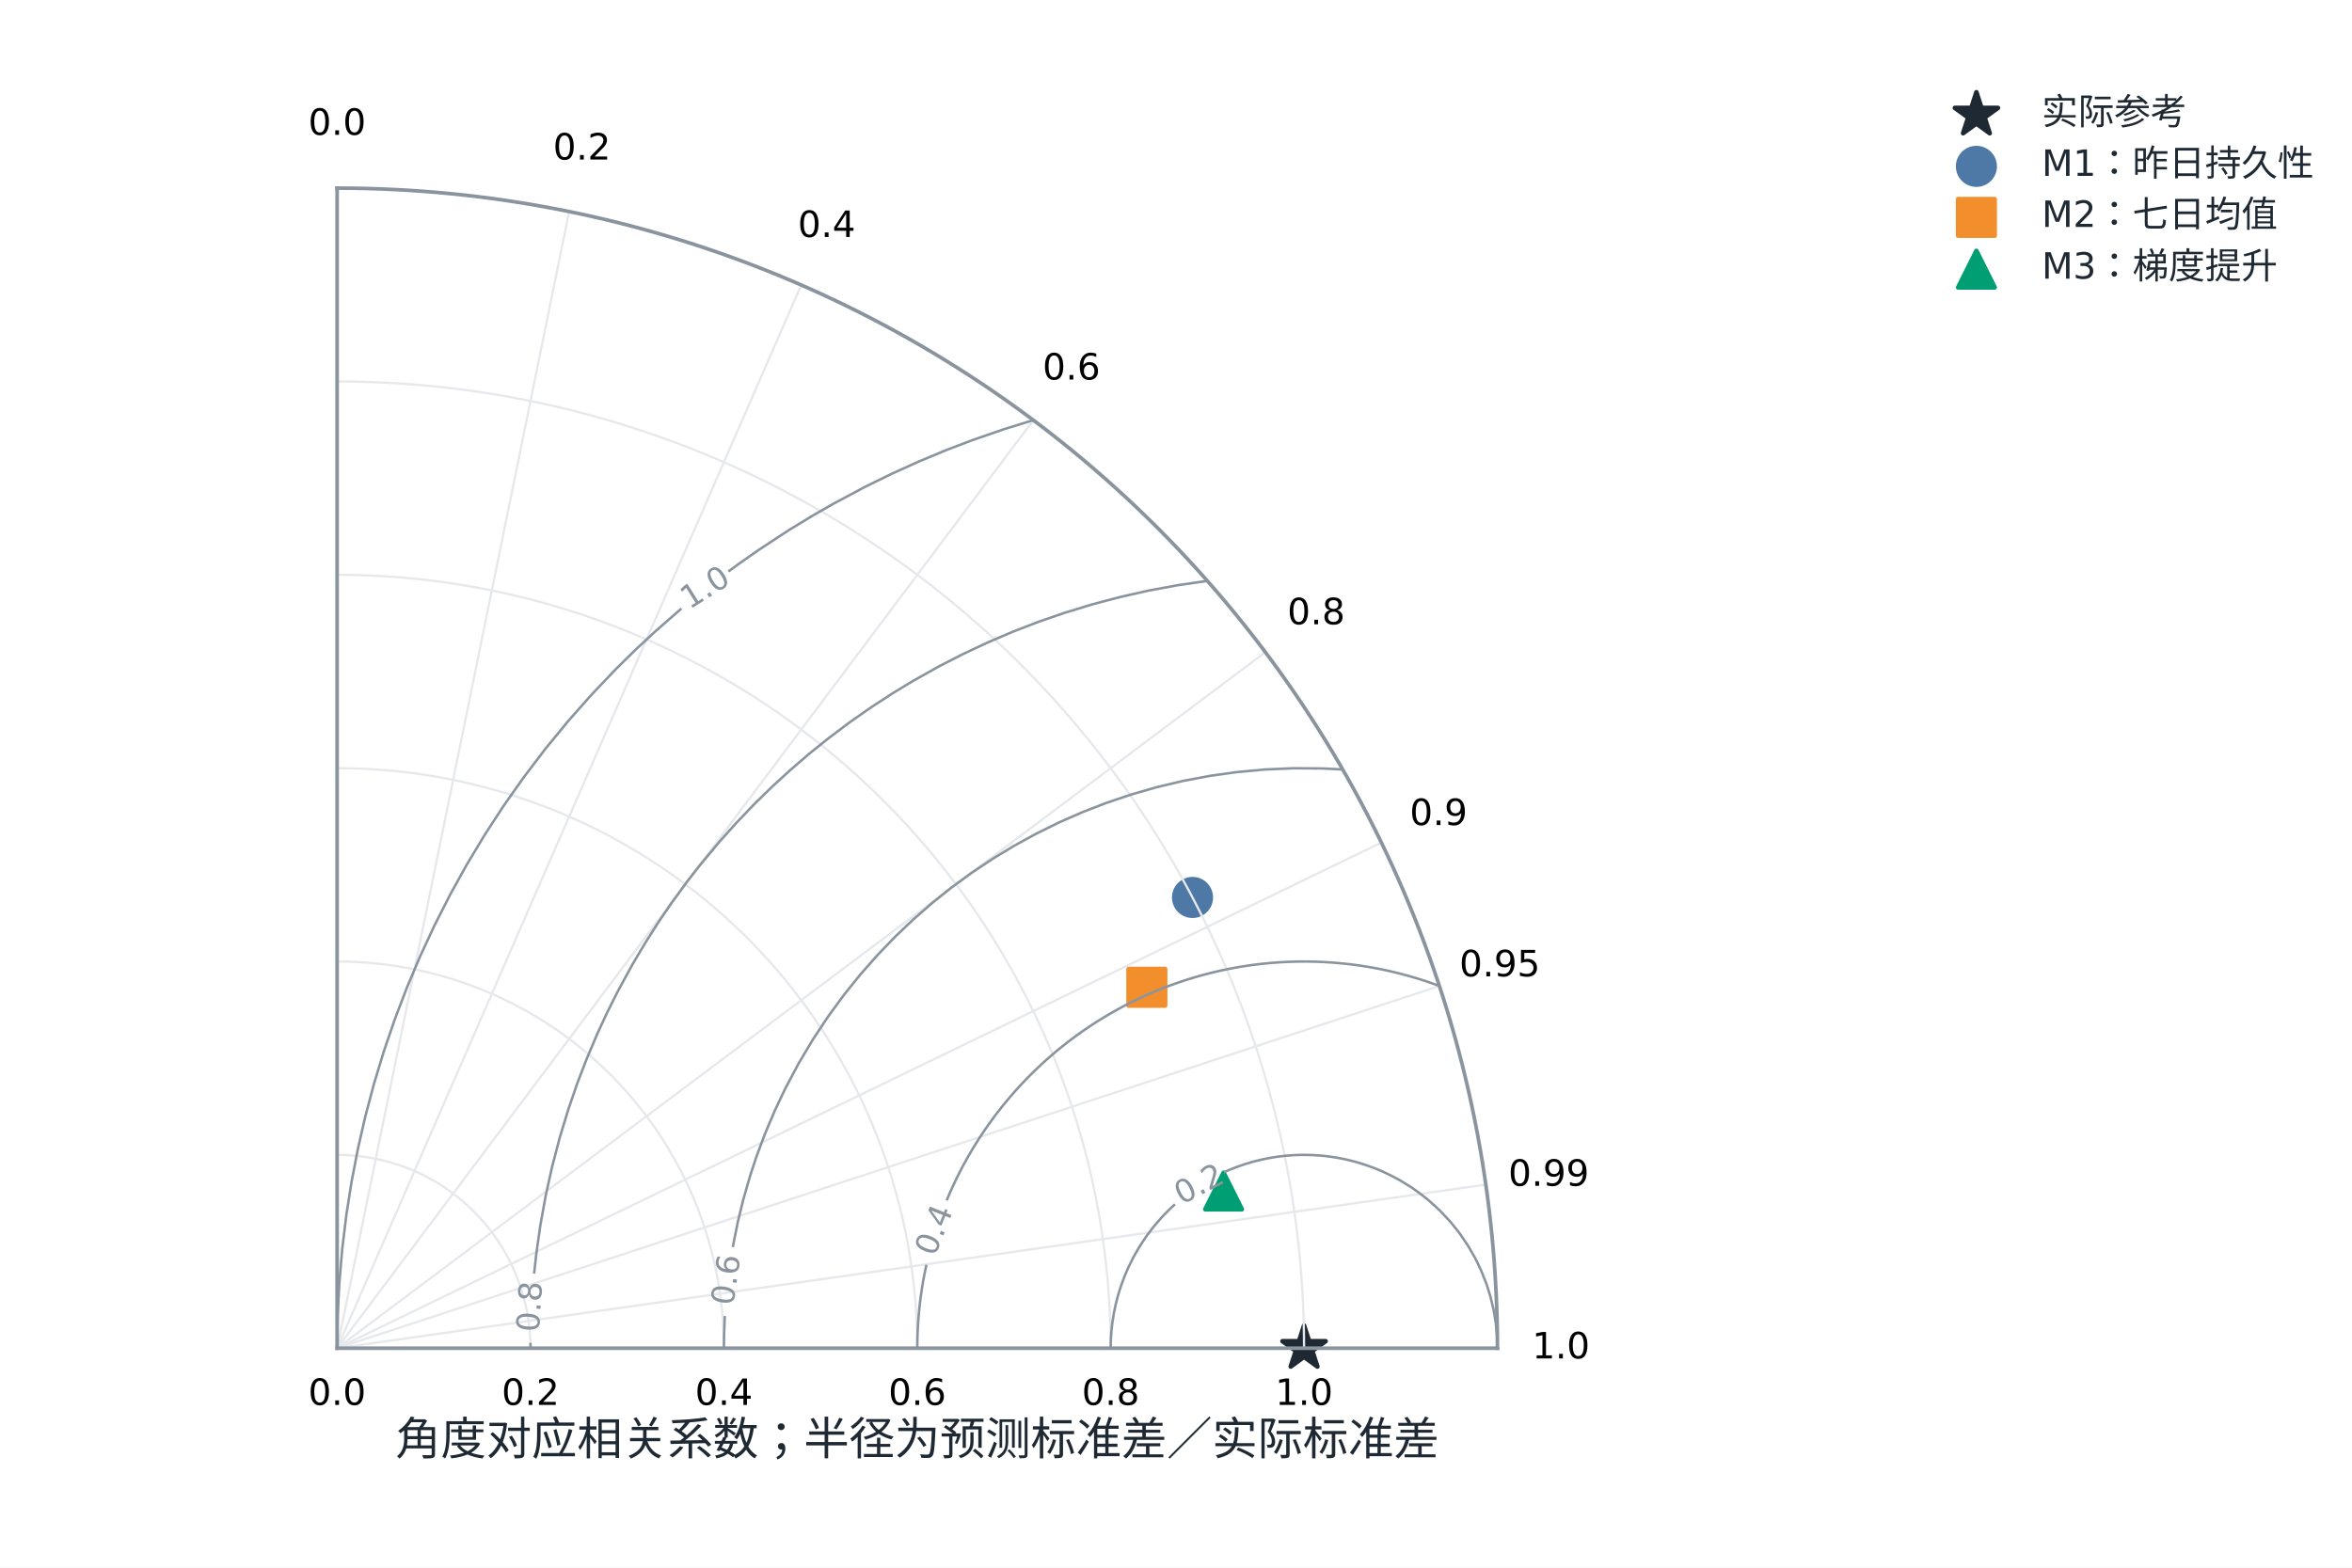
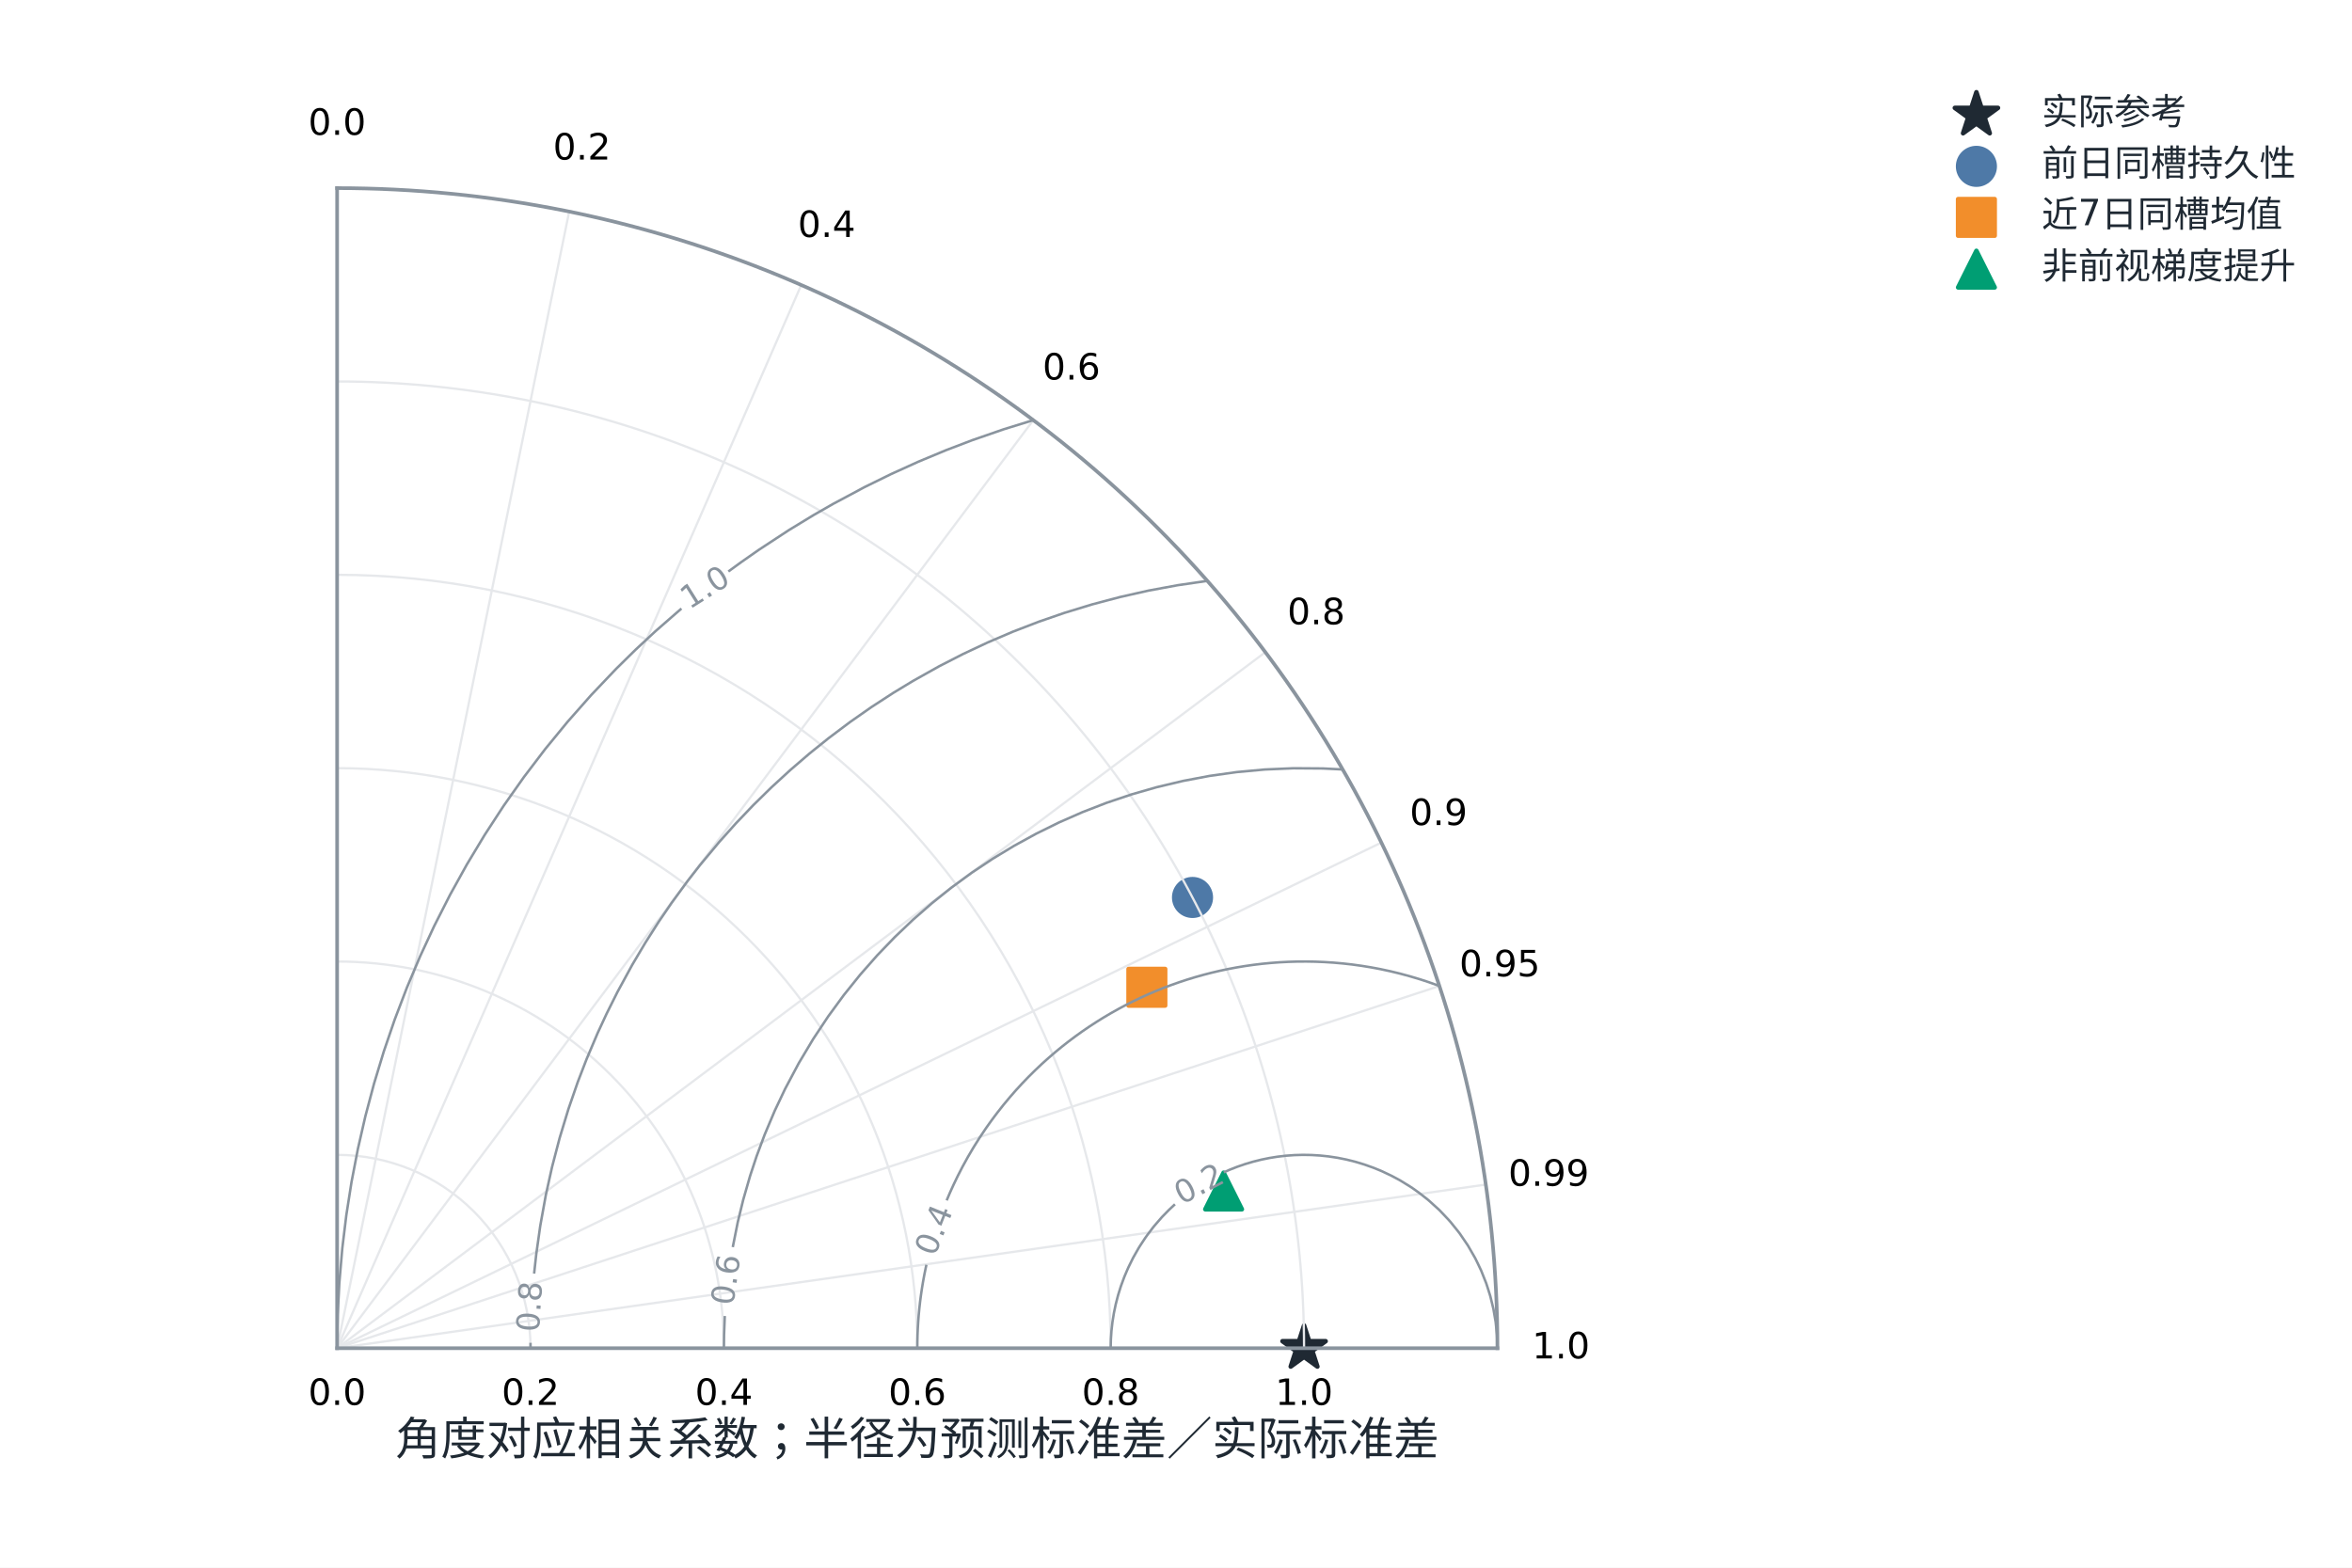
<svg xmlns="http://www.w3.org/2000/svg" xmlns:xlink="http://www.w3.org/1999/xlink" width="518.4pt" height="345.6pt" viewBox="0 0 518.4 345.6" version="1.1">
  <defs>
    <style type="text/css">*{stroke-linejoin: round; stroke-linecap: butt}</style>
  </defs>
  <g id="figure_1">
    <g id="patch_1">
      <path d="M 0 345.6  L 518.4 345.6  L 518.4 0  L 0 0  z " style="fill: #ffffff" />
    </g>
    <g id="axes_1">
      <g id="patch_2">
        <path d="M 330.048 297.216  C 330.048 229.414 303.085 164.321 255.142 116.378  C 207.199 68.435 142.106 41.472 74.304 41.472  L 74.304 297.216  C 74.304 297.216 74.304 297.216 74.304 297.216  C 74.304 297.216 74.304 297.216 74.304 297.216  z " style="fill: #ffffff" />
      </g>
      <g id="PathCollection_1">
        <defs>
          <path id="mac7d2b2b03" d="M 0 -5  L -1.123 -1.545  L -4.755 -1.545  L -1.816 0.59  L -2.939 4.045  L -0 1.91  L 2.939 4.045  L 1.816 0.59  L 4.755 -1.545  L 1.123 -1.545  z " style="stroke: #1f2933" />
        </defs>
        <g>
          <use xlink:href="#mac7d2b2b03" x="287.425" y="297.216" style="fill: #1f2933; stroke: #1f2933" />
        </g>
      </g>
      <g id="PathCollection_2">
        <defs>
          <path id="mc7a16e6bc1" d="M 0 4.031  C 1.069 4.031 2.094 3.606 2.85 2.85  C 3.606 2.094 4.031 1.069 4.031 0  C 4.031 -1.069 3.606 -2.094 2.85 -2.85  C 2.094 -3.606 1.069 -4.031 0 -4.031  C -1.069 -4.031 -2.094 -3.606 -2.85 -2.85  C -3.606 -2.094 -4.031 -1.069 -4.031 0  C -4.031 1.069 -3.606 2.094 -2.85 2.85  C -2.094 3.606 -1.069 4.031 0 4.031  z " style="stroke: #4e79a7" />
        </defs>
        <g clip-path="url(#pb371a5291f)">
          <use xlink:href="#mc7a16e6bc1" x="262.84" y="197.847" style="fill: #4e79a7; stroke: #4e79a7" />
        </g>
      </g>
      <g id="PathCollection_3">
        <defs>
          <path id="mc68ea82f82" d="M -4.031 4.031  L 4.031 4.031  L 4.031 -4.031  L -4.031 -4.031  z " style="stroke: #f28e2b" />
        </defs>
        <g clip-path="url(#pb371a5291f)">
          <use xlink:href="#mc68ea82f82" x="252.778" y="217.646" style="fill: #f28e2b; stroke: #f28e2b" />
        </g>
      </g>
      <g id="PathCollection_4">
        <defs>
          <path id="m02ee6d209c" d="M 0 -4.031  L -4.031 4.031  L 4.031 4.031  z " style="stroke: #009e73" />
        </defs>
        <g clip-path="url(#pb371a5291f)">
          <use xlink:href="#m02ee6d209c" x="269.69" y="262.558" style="fill: #009e73; stroke: #009e73" />
        </g>
      </g>
      <g id="matplotlib.axis_1">
        <g id="xtick_1">
          <g id="line2d_1">
            <path d="M 74.304 297.216  L 74.304 41.472  " clip-path="url(#pb371a5291f)" style="fill: none; stroke: #e6e8eb; stroke-width: 0.5; stroke-linecap: square" />
          </g>
          <g id="text_1">
            <text style="font-size: 8px; font-family: 'SimHei', 'DejaVu Sans'; text-anchor: middle" x="74.304" y="29.722" transform="rotate(-0 74.304 29.722)">0.0</text>
          </g>
        </g>
        <g id="xtick_2">
          <g id="line2d_2">
            <path d="M 74.304 297.216  L 125.453 46.639  " clip-path="url(#pb371a5291f)" style="fill: none; stroke: #e6e8eb; stroke-width: 0.5; stroke-linecap: square" />
          </g>
          <g id="text_2">
            <text style="font-size: 8px; font-family: 'SimHei', 'DejaVu Sans'; text-anchor: middle" x="128.253" y="35.172" transform="rotate(-0 128.2528 35.17194)">0.2</text>
          </g>
        </g>
        <g id="xtick_3">
          <g id="line2d_3">
            <path d="M 74.304 297.216  L 176.602 62.823  " clip-path="url(#pb371a5291f)" style="fill: none; stroke: #e6e8eb; stroke-width: 0.5; stroke-linecap: square" />
          </g>
          <g id="text_3">
            <text style="font-size: 8px; font-family: 'SimHei', 'DejaVu Sans'; text-anchor: middle" x="182.202" y="52.242" transform="rotate(-0 182.2016 52.24154)">0.4</text>
          </g>
        </g>
        <g id="xtick_4">
          <g id="line2d_4">
            <path d="M 74.304 297.216  L 227.75 92.621  " clip-path="url(#pb371a5291f)" style="fill: none; stroke: #e6e8eb; stroke-width: 0.5; stroke-linecap: square" />
          </g>
          <g id="text_4">
            <text style="font-size: 8px; font-family: 'SimHei', 'DejaVu Sans'; text-anchor: middle" x="236.15" y="83.671" transform="rotate(-0 236.1504 83.6708)">0.6</text>
          </g>
        </g>
        <g id="xtick_5">
          <g id="line2d_5">
            <path d="M 74.304 297.216  L 278.899 143.77  " clip-path="url(#pb371a5291f)" style="fill: none; stroke: #e6e8eb; stroke-width: 0.5; stroke-linecap: square" />
          </g>
          <g id="text_5">
            <text style="font-size: 8px; font-family: 'SimHei', 'DejaVu Sans'; text-anchor: middle" x="290.099" y="137.62" transform="rotate(-0 290.0992 137.6196)">0.8</text>
          </g>
        </g>
        <g id="xtick_6">
          <g id="line2d_6">
            <path d="M 74.304 297.216  L 304.474 185.74  " clip-path="url(#pb371a5291f)" style="fill: none; stroke: #e6e8eb; stroke-width: 0.5; stroke-linecap: square" />
          </g>
          <g id="text_6">
            <text style="font-size: 8px; font-family: 'SimHei', 'DejaVu Sans'; text-anchor: middle" x="317.074" y="181.887" transform="rotate(-0 317.0736 181.8873)">0.9</text>
          </g>
        </g>
        <g id="xtick_7">
          <g id="line2d_7">
            <path d="M 74.304 297.216  L 317.261 217.36  " clip-path="url(#pb371a5291f)" style="fill: none; stroke: #e6e8eb; stroke-width: 0.5; stroke-linecap: square" />
          </g>
          <g id="text_7">
            <text style="font-size: 8px; font-family: 'SimHei', 'DejaVu Sans'; text-anchor: middle" x="330.561" y="215.238" transform="rotate(-0 330.5608 215.2385)">0.95</text>
          </g>
        </g>
        <g id="xtick_8">
          <g id="line2d_8">
            <path d="M 74.304 297.216  L 327.491 261.139  " clip-path="url(#pb371a5291f)" style="fill: none; stroke: #e6e8eb; stroke-width: 0.5; stroke-linecap: square" />
          </g>
          <g id="text_8">
            <text style="font-size: 8px; font-family: 'SimHei', 'DejaVu Sans'; text-anchor: middle" x="341.351" y="261.414" transform="rotate(-0 341.3506 261.4139)">0.99</text>
          </g>
        </g>
        <g id="xtick_9">
          <g id="line2d_9">
            <path d="M 74.304 297.216  L 330.048 297.216  " clip-path="url(#pb371a5291f)" style="fill: none; stroke: #e6e8eb; stroke-width: 0.5; stroke-linecap: square" />
          </g>
          <g id="text_9">
            <text style="font-size: 8px; font-family: 'SimHei', 'DejaVu Sans'; text-anchor: middle" x="344.048" y="299.466" transform="rotate(-0 344.048 299.466)">1.0</text>
          </g>
        </g>
        <g id="text_10">
          <text style="font-size: 10px; font-family: 'SimHei', 'DejaVu Sans'; text-anchor: middle; fill: #1f2933" x="202.176" y="320.708" transform="rotate(-0 202.176 320.7082)">角度对应相关系数；半径为预测标准差／实际标准差</text>
        </g>
      </g>
      <g id="matplotlib.axis_2">
        <g id="ytick_1">
          <g id="line2d_10">
            <path d="M 74.304 297.216  C 74.304 297.216 74.304 297.216 74.304 297.216  C 74.304 297.216 74.304 297.216 74.304 297.216  " clip-path="url(#pb371a5291f)" style="fill: none; stroke: #e6e8eb; stroke-width: 0.5; stroke-linecap: square" />
          </g>
          <g id="text_11">
            <text style="font-size: 8px; font-family: 'SimHei', 'DejaVu Sans'; text-anchor: middle" x="74.304" y="309.716" transform="rotate(-0 74.304 309.716)">0.0</text>
          </g>
        </g>
        <g id="ytick_2">
          <g id="line2d_11">
            <path d="M 116.928 297.216  C 116.928 285.916 112.434 275.067 104.444 267.076  C 96.453 259.086 85.604 254.592 74.304 254.592  " clip-path="url(#pb371a5291f)" style="fill: none; stroke: #e6e8eb; stroke-width: 0.5; stroke-linecap: square" />
          </g>
          <g id="text_12">
            <text style="font-size: 8px; font-family: 'SimHei', 'DejaVu Sans'; text-anchor: middle" x="116.928" y="309.716" transform="rotate(-0 116.9282 309.716)">0.2</text>
          </g>
        </g>
        <g id="ytick_3">
          <g id="line2d_12">
            <path d="M 159.552 297.216  C 159.552 274.615 150.565 252.917 134.584 236.936  C 118.603 220.955 96.905 211.968 74.304 211.968  " clip-path="url(#pb371a5291f)" style="fill: none; stroke: #e6e8eb; stroke-width: 0.5; stroke-linecap: square" />
          </g>
          <g id="text_13">
            <text style="font-size: 8px; font-family: 'SimHei', 'DejaVu Sans'; text-anchor: middle" x="159.552" y="309.716" transform="rotate(-0 159.5524 309.716)">0.4</text>
          </g>
        </g>
        <g id="ytick_4">
          <g id="line2d_13">
            <path d="M 202.177 297.216  C 202.177 263.315 188.695 230.768 164.724 206.796  C 140.752 182.825 108.205 169.343 74.304 169.343  " clip-path="url(#pb371a5291f)" style="fill: none; stroke: #e6e8eb; stroke-width: 0.5; stroke-linecap: square" />
          </g>
          <g id="text_14">
            <text style="font-size: 8px; font-family: 'SimHei', 'DejaVu Sans'; text-anchor: middle" x="202.177" y="309.716" transform="rotate(-0 202.1766 309.716)">0.6</text>
          </g>
        </g>
        <g id="ytick_5">
          <g id="line2d_14">
            <path d="M 244.801 297.216  C 244.801 252.015 226.825 208.619 194.863 176.657  C 162.901 144.695 119.505 126.719 74.304 126.719  " clip-path="url(#pb371a5291f)" style="fill: none; stroke: #e6e8eb; stroke-width: 0.5; stroke-linecap: square" />
          </g>
          <g id="text_15">
            <text style="font-size: 8px; font-family: 'SimHei', 'DejaVu Sans'; text-anchor: middle" x="244.801" y="309.716" transform="rotate(-0 244.8007 309.716)">0.8</text>
          </g>
        </g>
        <g id="ytick_6">
          <g id="line2d_15">
            <path d="M 287.425 297.216  C 287.425 240.714 264.956 186.469 225.003 146.517  C 185.051 106.564 130.806 84.095 74.304 84.095  " clip-path="url(#pb371a5291f)" style="fill: none; stroke: #e6e8eb; stroke-width: 0.5; stroke-linecap: square" />
          </g>
          <g id="text_16">
            <text style="font-size: 8px; font-family: 'SimHei', 'DejaVu Sans'; text-anchor: middle" x="287.425" y="309.716" transform="rotate(-0 287.4249 309.716)">1.0</text>
          </g>
        </g>
      </g>
      <g id="QuadContourSet_1">
        <path d="M 330.048 297.177  L 329.951 294.327  L 329.656 291.444  L 329.163 288.572  L 328.469 285.719  L 327.851 283.755  L 327.569 282.89  L 326.457 280.093  L 325.667 278.428  L 325.126 277.333  L 323.566 274.62  L 323.496 274.512  L 321.76 271.961  L 321.345 271.419  L 319.69 269.367  L 319.209 268.827  L 317.334 266.849  L 317.087 266.611  L 314.983 264.704  L 314.649 264.422  L 312.895 263.048  L 311.583 262.105  L 310.821 261.593  L 308.764 260.322  L 308.054 259.923  L 306.723 259.216  L 304.698 258.251  L 303.914 257.918  L 302.688 257.421  L 300.695 256.713  L 298.879 256.162  L 298.717 256.115  L 296.756 255.627  L 294.81 255.237  L 292.88 254.943  L 292.082 254.856  L 290.966 254.739  L 289.068 254.624  L 287.185 254.592  L 285.319 254.644  L 283.468 254.776  L 281.634 254.987  L 279.815 255.277  L 278.012 255.644  L 276.225 256.09  L 274.454 256.614  L 272.699 257.217  L 270.96 257.901  L 269.737 258.447  M 258.971 265.487  L 258.803 265.638  L 257.619 266.754  L 256.211 268.194  L 256.022 268.398  L 254.442 270.224  L 254.132 270.606  L 252.878 272.262  L 252.412 272.914  L 251.329 274.56  L 250.965 275.142  L 249.795 277.2  L 249.737 277.306  L 248.697 279.418  L 248.28 280.377  L 247.811 281.487  L 247.062 283.521  L 246.779 284.421  L 246.436 285.527  L 245.922 287.509  L 245.51 289.472  L 245.294 290.825  L 245.197 291.42  L 244.976 293.358  L 244.844 295.289  L 244.801 297.216  " clip-path="url(#pb371a5291f)" style="fill: none; stroke: #8a949e; stroke-width: 0.55" />
        <path d="M 317.261 217.36  L 315.061 216.574  L 313.256 215.977  L 312.877 215.856  L 310.709 215.211  L 308.556 214.628  L 308.527 214.621  L 306.42 214.112  L 304.3 213.655  L 303.444 213.49  L 302.195 213.258  L 300.106 212.917  L 298.033 212.63  L 297.95 212.62  L 295.976 212.398  L 293.935 212.217  L 291.91 212.086  L 291.902 212.085  L 289.901 212.004  L 287.907 211.969  L 285.93 211.981  L 285.057 212.005  L 283.968 212.038  L 282.022 212.139  L 280.092 212.283  L 278.178 212.47  L 276.909 212.623  L 276.28 212.699  L 274.398 212.969  L 272.532 213.278  L 270.681 213.628  L 268.847 214.016  L 267.028 214.444  L 265.495 214.839  L 265.225 214.909  L 263.438 215.412  L 261.667 215.952  L 259.912 216.529  L 258.173 217.143  L 256.449 217.794  L 254.742 218.482  L 253.05 219.205  L 251.374 219.966  L 249.715 220.762  L 248.071 221.595  L 246.443 222.465  L 244.83 223.372  L 243.234 224.316  L 242.63 224.691  L 241.654 225.298  L 240.089 226.318  L 238.541 227.377  L 237.008 228.476  L 235.491 229.614  L 234.667 230.26  L 233.99 230.794  L 232.505 232.017  L 231.036 233.284  L 229.901 234.305  L 229.582 234.595  L 228.145 235.955  L 226.723 237.363  L 226.374 237.722  L 225.318 238.824  L 223.928 240.337  L 223.552 240.762  L 222.554 241.911  L 221.195 243.542  L 221.194 243.543  L 219.854 245.245  L 219.187 246.125  L 218.528 247.016  L 217.431 248.556  L 217.217 248.865  L 215.922 250.799  L 215.882 250.86  L 214.644 252.832  L 214.505 253.059  L 213.381 254.972  L 213.269 255.169  L 212.151 257.201  L 212.133 257.235  L 211.141 259.166  L 210.904 259.649  L 210.221 261.072  L 209.689 262.234  L 209.379 262.925  L 208.656 264.623  M 204.191 278.826  L 204.035 279.515  L 203.852 280.422  L 203.725 281.045  L 203.446 282.56  L 203.198 284.061  L 202.979 285.551  L 202.787 287.031  L 202.732 287.54  L 202.623 288.502  L 202.486 289.966  L 202.374 291.423  L 202.287 292.875  L 202.226 294.324  L 202.189 295.771  L 202.177 297.216  " clip-path="url(#pb371a5291f)" style="fill: none; stroke: #8a949e; stroke-width: 0.55" />
        <path d="M 295.949 169.628  L 291.565 169.41  L 285.108 169.364  L 278.794 169.635  L 272.623 170.203  L 266.595 171.051  L 260.71 172.165  L 254.968 173.531  L 249.369 175.137  L 243.913 176.974  L 238.6 179.032  L 233.429 181.302  L 228.402 183.78  L 223.518 186.458  L 218.777 189.332  L 214.178 192.4  L 209.723 195.659  L 205.411 199.109  L 201.241 202.751  L 197.215 206.588  L 193.331 210.627  L 189.59 214.877  L 185.993 219.352  L 182.538 224.073  L 179.226 229.066  L 176.057 234.378  L 173.032 240.073  L 170.761 244.868  L 168.536 250.138  L 166.767 254.875  L 165.333 259.209  L 163.806 264.513  L 162.615 269.402  L 161.511 274.928  M 159.752 290.114  L 159.585 294.324  L 159.552 297.216  L 159.552 297.216  " clip-path="url(#pb371a5291f)" style="fill: none; stroke: #8a949e; stroke-width: 0.55" />
        <path d="M 266.111 128.057  L 259.559 129.012  L 253.15 130.199  L 246.884 131.609  L 240.761 133.229  L 234.583 135.115  L 228.943 137.063  L 223.249 139.258  L 217.697 141.629  L 212.289 144.168  L 207.024 146.867  L 201.25 150.103  L 196.921 152.723  L 192.084 155.867  L 187.391 159.149  L 182.613 162.743  L 178.432 166.106  L 174.168 169.772  L 170.046 173.558  L 166.067 177.46  L 162.231 181.476  L 158.538 185.603  L 154.281 190.722  L 151.581 194.184  L 148.028 199.048  L 145.196 203.195  L 142.218 207.863  L 139.382 212.643  L 136.07 218.73  L 133.71 223.458  L 131.734 227.721  L 129.281 233.505  L 127.35 238.52  L 125.294 244.467  L 123.351 250.865  L 121.677 257.262  L 120.298 263.486  L 119.079 270.228  L 118.19 276.516  L 117.725 280.761  M 116.933 296.021  L 116.928 297.216  L 116.928 297.216  " clip-path="url(#pb371a5291f)" style="fill: none; stroke: #8a949e; stroke-width: 0.55" />
        <path d="M 227.75 92.62  L 221.197 94.646  L 214.281 97.041  L 208.522 99.239  L 202.398 101.79  L 196.419 104.503  L 190.581 107.368  L 183.656 111.066  L 179.336 113.539  L 173.927 116.83  L 167.274 121.194  L 163.327 123.954  L 160.538 125.984  M 150.192 134.158  L 144.479 139.143  L 140.07 143.244  L 135.805 147.442  L 130.342 153.183  L 125.132 159.08  L 120.176 165.123  L 115.475 171.304  L 111.027 177.615  L 106.834 184.046  L 102.895 190.59  L 99.21 197.238  L 95.709 204.129  L 92.602 210.818  L 89.679 217.735  L 87.011 224.726  L 84.597 231.785  L 82.436 238.904  L 80.53 246.077  L 78.879 253.296  L 77.481 260.556  L 76.337 267.848  L 75.448 275.167  L 74.793 282.809  L 74.431 289.858  L 74.304 297.216  L 74.304 297.216  " clip-path="url(#pb371a5291f)" style="fill: none; stroke: #8a949e; stroke-width: 0.55" />
      </g>
      <g id="patch_3">
        <path d="M 330.048 297.216  C 330.048 229.414 303.085 164.321 255.142 116.378  C 207.199 68.435 142.106 41.472 74.304 41.472  " style="fill: none; stroke: #8a949e; stroke-width: 0.8; stroke-linejoin: miter; stroke-linecap: square" />
      </g>
      <g id="patch_4">
        <path d="M 74.304 297.216  L 330.048 297.216  " style="fill: none; stroke: #8a949e; stroke-width: 0.8; stroke-linejoin: miter; stroke-linecap: square" />
      </g>
      <g id="patch_5">
        <path d="M 74.304 297.216  L 74.304 41.472  " style="fill: none; stroke: #8a949e; stroke-width: 0.8; stroke-linejoin: miter; stroke-linecap: square" />
      </g>
      <g id="text_17">
        <g clip-path="url(#pb371a5291f)">
          <text style="font-size: 7px; font-family: 'SimHei', 'DejaVu Sans'; fill: #8a949e" transform="translate(260.4124 265.6718) rotate(-27.47059)">0.2</text>
        </g>
      </g>
      <g id="text_18">
        <g clip-path="url(#pb371a5291f)">
          <text style="font-size: 7px; font-family: 'SimHei', 'DejaVu Sans'; fill: #8a949e" transform="translate(206.0201 277.1817) rotate(-68.38311)">0.4</text>
        </g>
      </g>
      <g id="text_19">
        <g clip-path="url(#pb371a5291f)">
          <text style="font-size: 7px; font-family: 'SimHei', 'DejaVu Sans'; fill: #8a949e" transform="translate(161.5958 287.9586) rotate(-81.70979)">0.6</text>
        </g>
      </g>
      <g id="text_20">
        <g clip-path="url(#pb371a5291f)">
          <text style="font-size: 7px; font-family: 'SimHei', 'DejaVu Sans'; fill: #8a949e" transform="translate(118.7803 293.7439) rotate(-86.26662)">0.8</text>
        </g>
      </g>
      <g id="text_21">
        <g clip-path="url(#pb371a5291f)">
          <text style="font-size: 7px; font-family: 'SimHei', 'DejaVu Sans'; fill: #8a949e" transform="translate(151.9223 134.4384) rotate(-32.15543)">1.0</text>
        </g>
      </g>
    </g>
    <g id="legend_1">
      <g id="PathCollection_5">
        <g>
          <use xlink:href="#mac7d2b2b03" x="435.616" y="25.33" style="fill: #1f2933; stroke: #1f2933" />
        </g>
      </g>
      <g id="text_22">
        <text style="font-size: 8px; font-family: 'SimHei', 'DejaVu Sans'; text-anchor: start; fill: #1f2933" x="450.016" y="27.43" transform="rotate(-0 450.016 27.43025)">实际参考</text>
      </g>
      <g id="PathCollection_6">
        <g>
          <use xlink:href="#mc7a16e6bc1" x="435.616" y="36.674" style="fill: #4e79a7; stroke: #4e79a7" />
        </g>
      </g>
      <g id="text_23">
-         <text style="font-size: 8px; font-family: 'SimHei', 'DejaVu Sans'; text-anchor: start; fill: #1f2933" x="450.016" y="38.774" transform="rotate(-0 450.016 38.774)">M1：昨日持久性</text>
+         <text style="font-size: 8px; font-family: 'SimHei', 'DejaVu Sans'; text-anchor: start; fill: #1f2933" x="450.016" y="38.774" transform="rotate(-0 450.016 38.774)">前日同槽持久性</text>
      </g>
      <g id="PathCollection_7">
        <g>
          <use xlink:href="#mc68ea82f82" x="435.616" y="47.924" style="fill: #f28e2b; stroke: #f28e2b" />
        </g>
      </g>
      <g id="text_24">
-         <text style="font-size: 8px; font-family: 'SimHei', 'DejaVu Sans'; text-anchor: start; fill: #1f2933" x="450.016" y="50.024" transform="rotate(-0 450.016 50.024)">M2：七日均值</text>
+         <text style="font-size: 8px; font-family: 'SimHei', 'DejaVu Sans'; text-anchor: start; fill: #1f2933" x="450.016" y="50.024" transform="rotate(-0 450.016 50.024)">近7日同槽均值</text>
      </g>
      <g id="PathCollection_8">
        <g>
          <use xlink:href="#m02ee6d209c" x="435.616" y="59.33" style="fill: #009e73; stroke: #009e73" />
        </g>
      </g>
      <g id="text_25">
-         <text style="font-size: 8px; font-family: 'SimHei', 'DejaVu Sans'; text-anchor: start; fill: #1f2933" x="450.016" y="61.43" transform="rotate(-0 450.016 61.43025)">M3：梯度提升</text>
+         <text style="font-size: 8px; font-family: 'SimHei', 'DejaVu Sans'; text-anchor: start; fill: #1f2933" x="450.016" y="61.43" transform="rotate(-0 450.016 61.43025)">非前视梯度提升</text>
      </g>
    </g>
  </g>
  <defs>
    <clipPath id="pb371a5291f">
      <path d="M 330.048 297.216  C 330.048 229.414 303.085 164.321 255.142 116.378  C 207.199 68.435 142.106 41.472 74.304 41.472  L 74.304 297.216  C 74.304 297.216 74.304 297.216 74.304 297.216  C 74.304 297.216 74.304 297.216 74.304 297.216  z " />
    </clipPath>
  </defs>
</svg>
